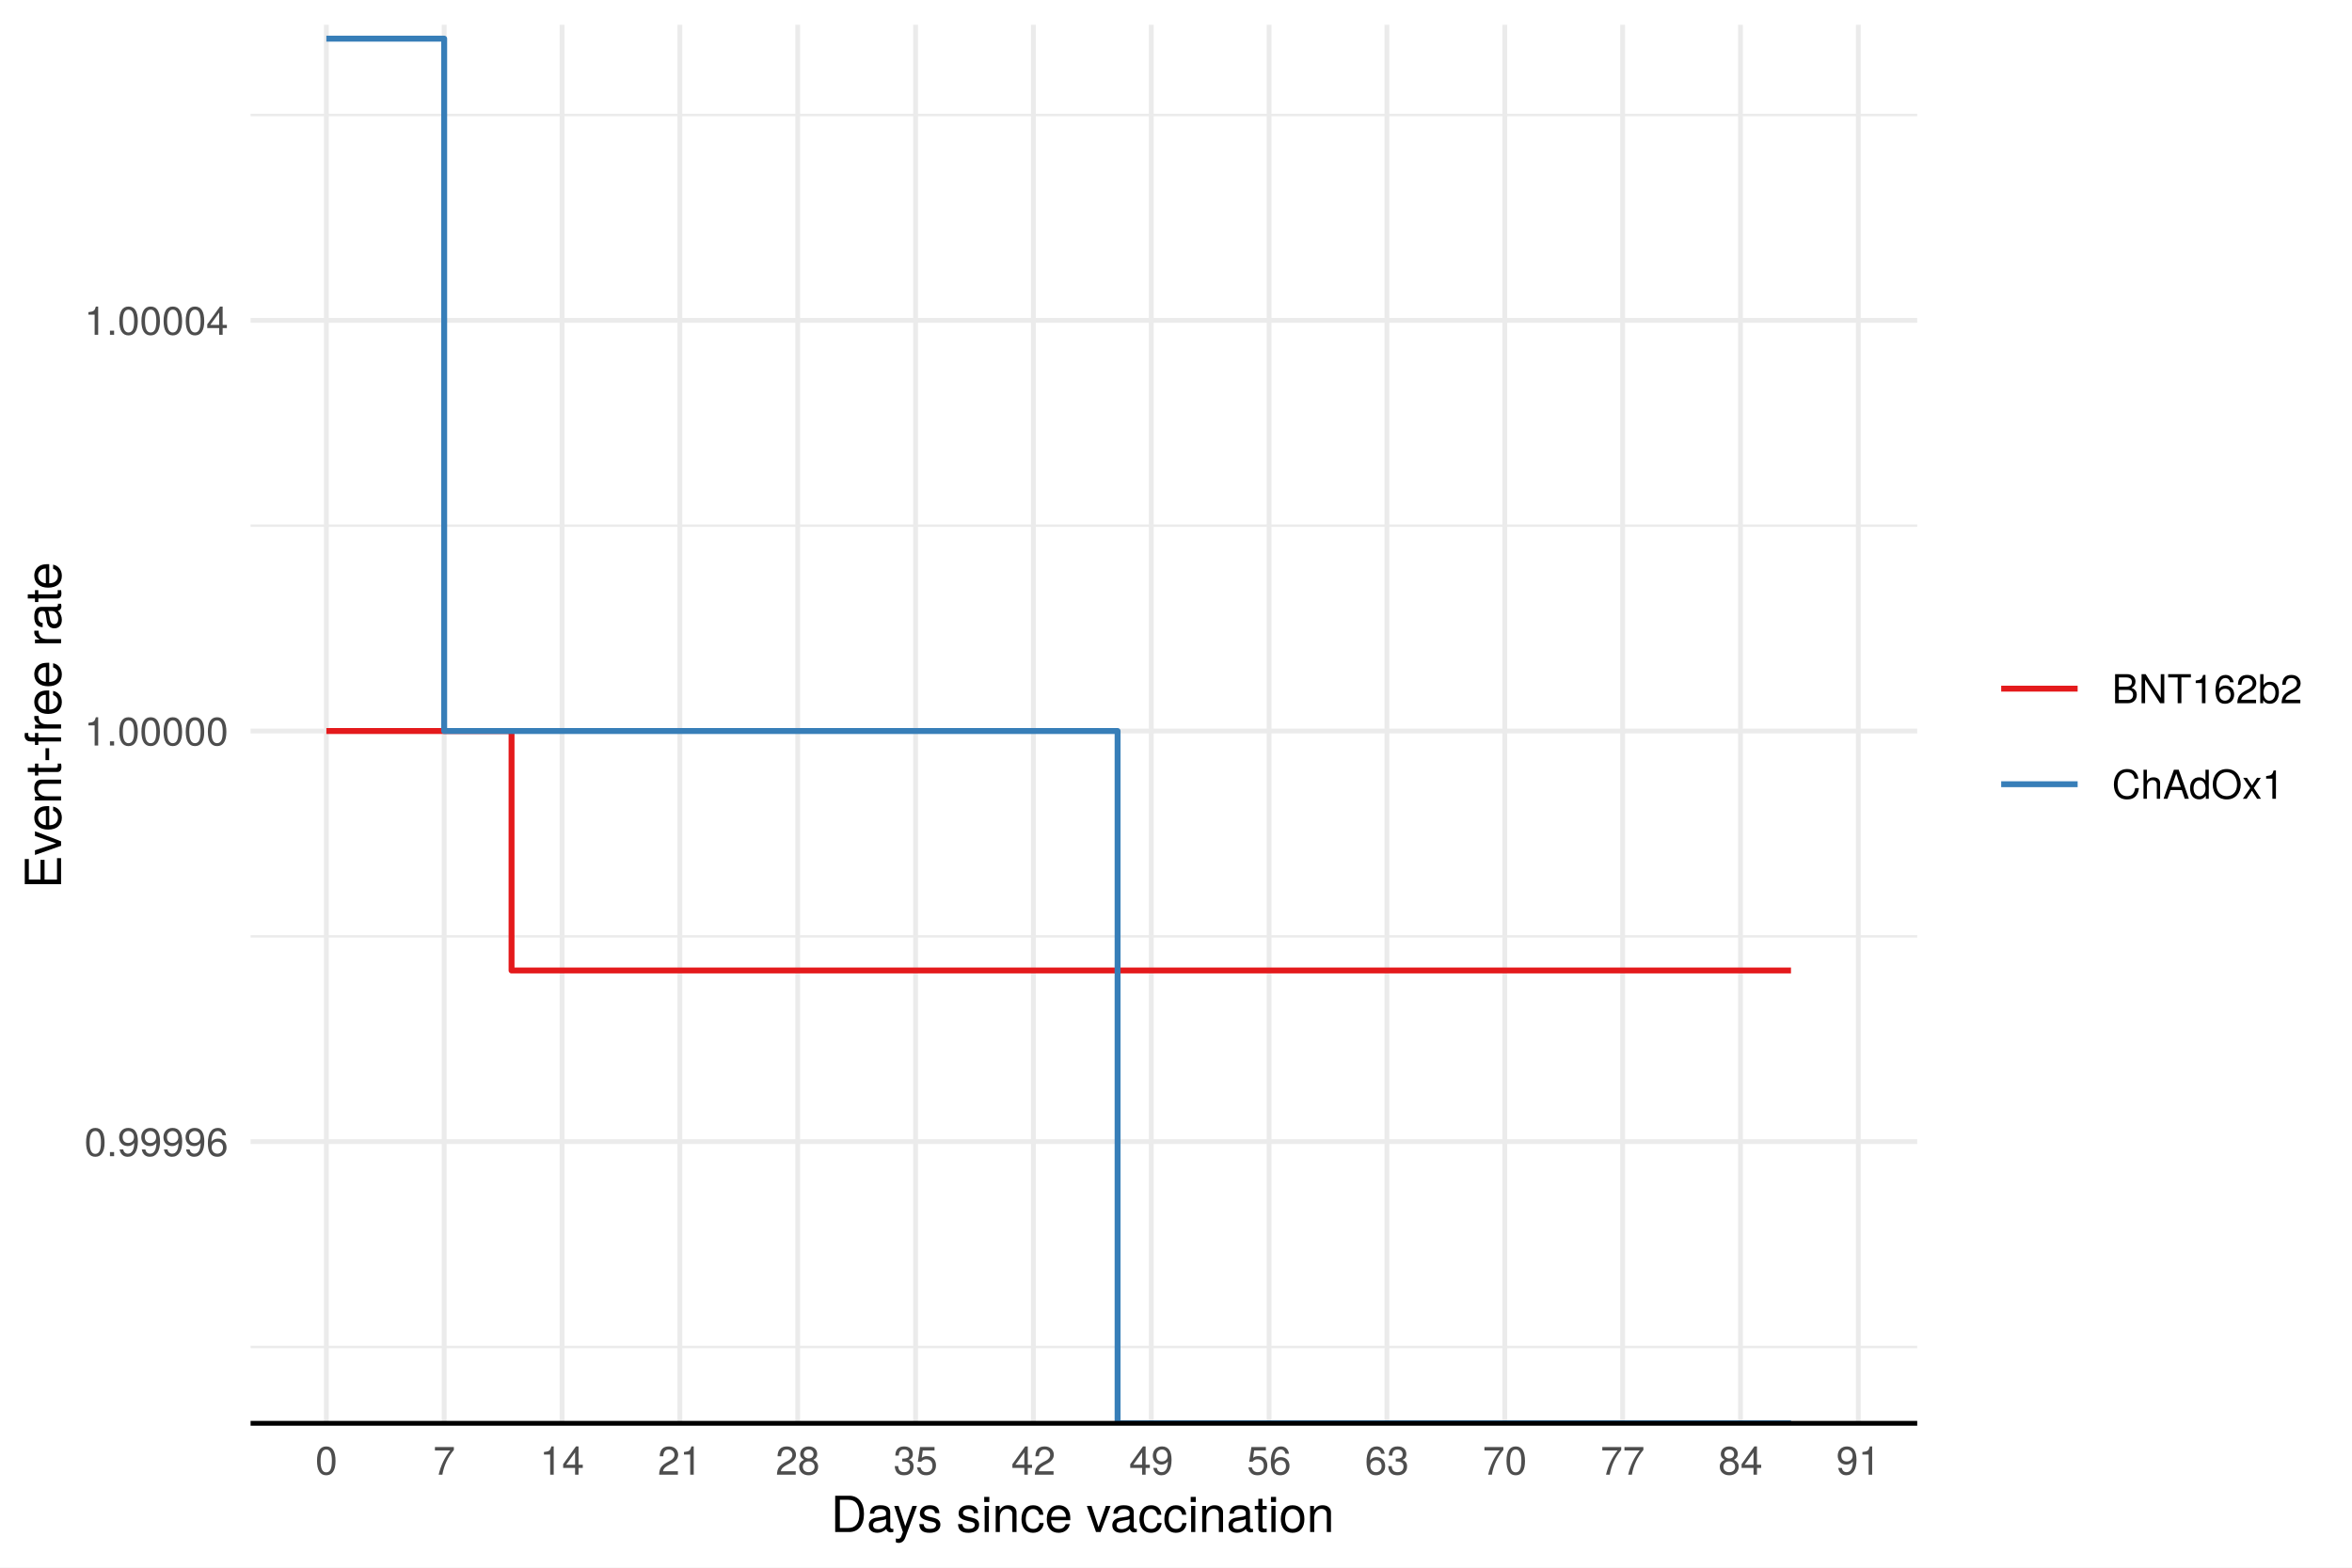
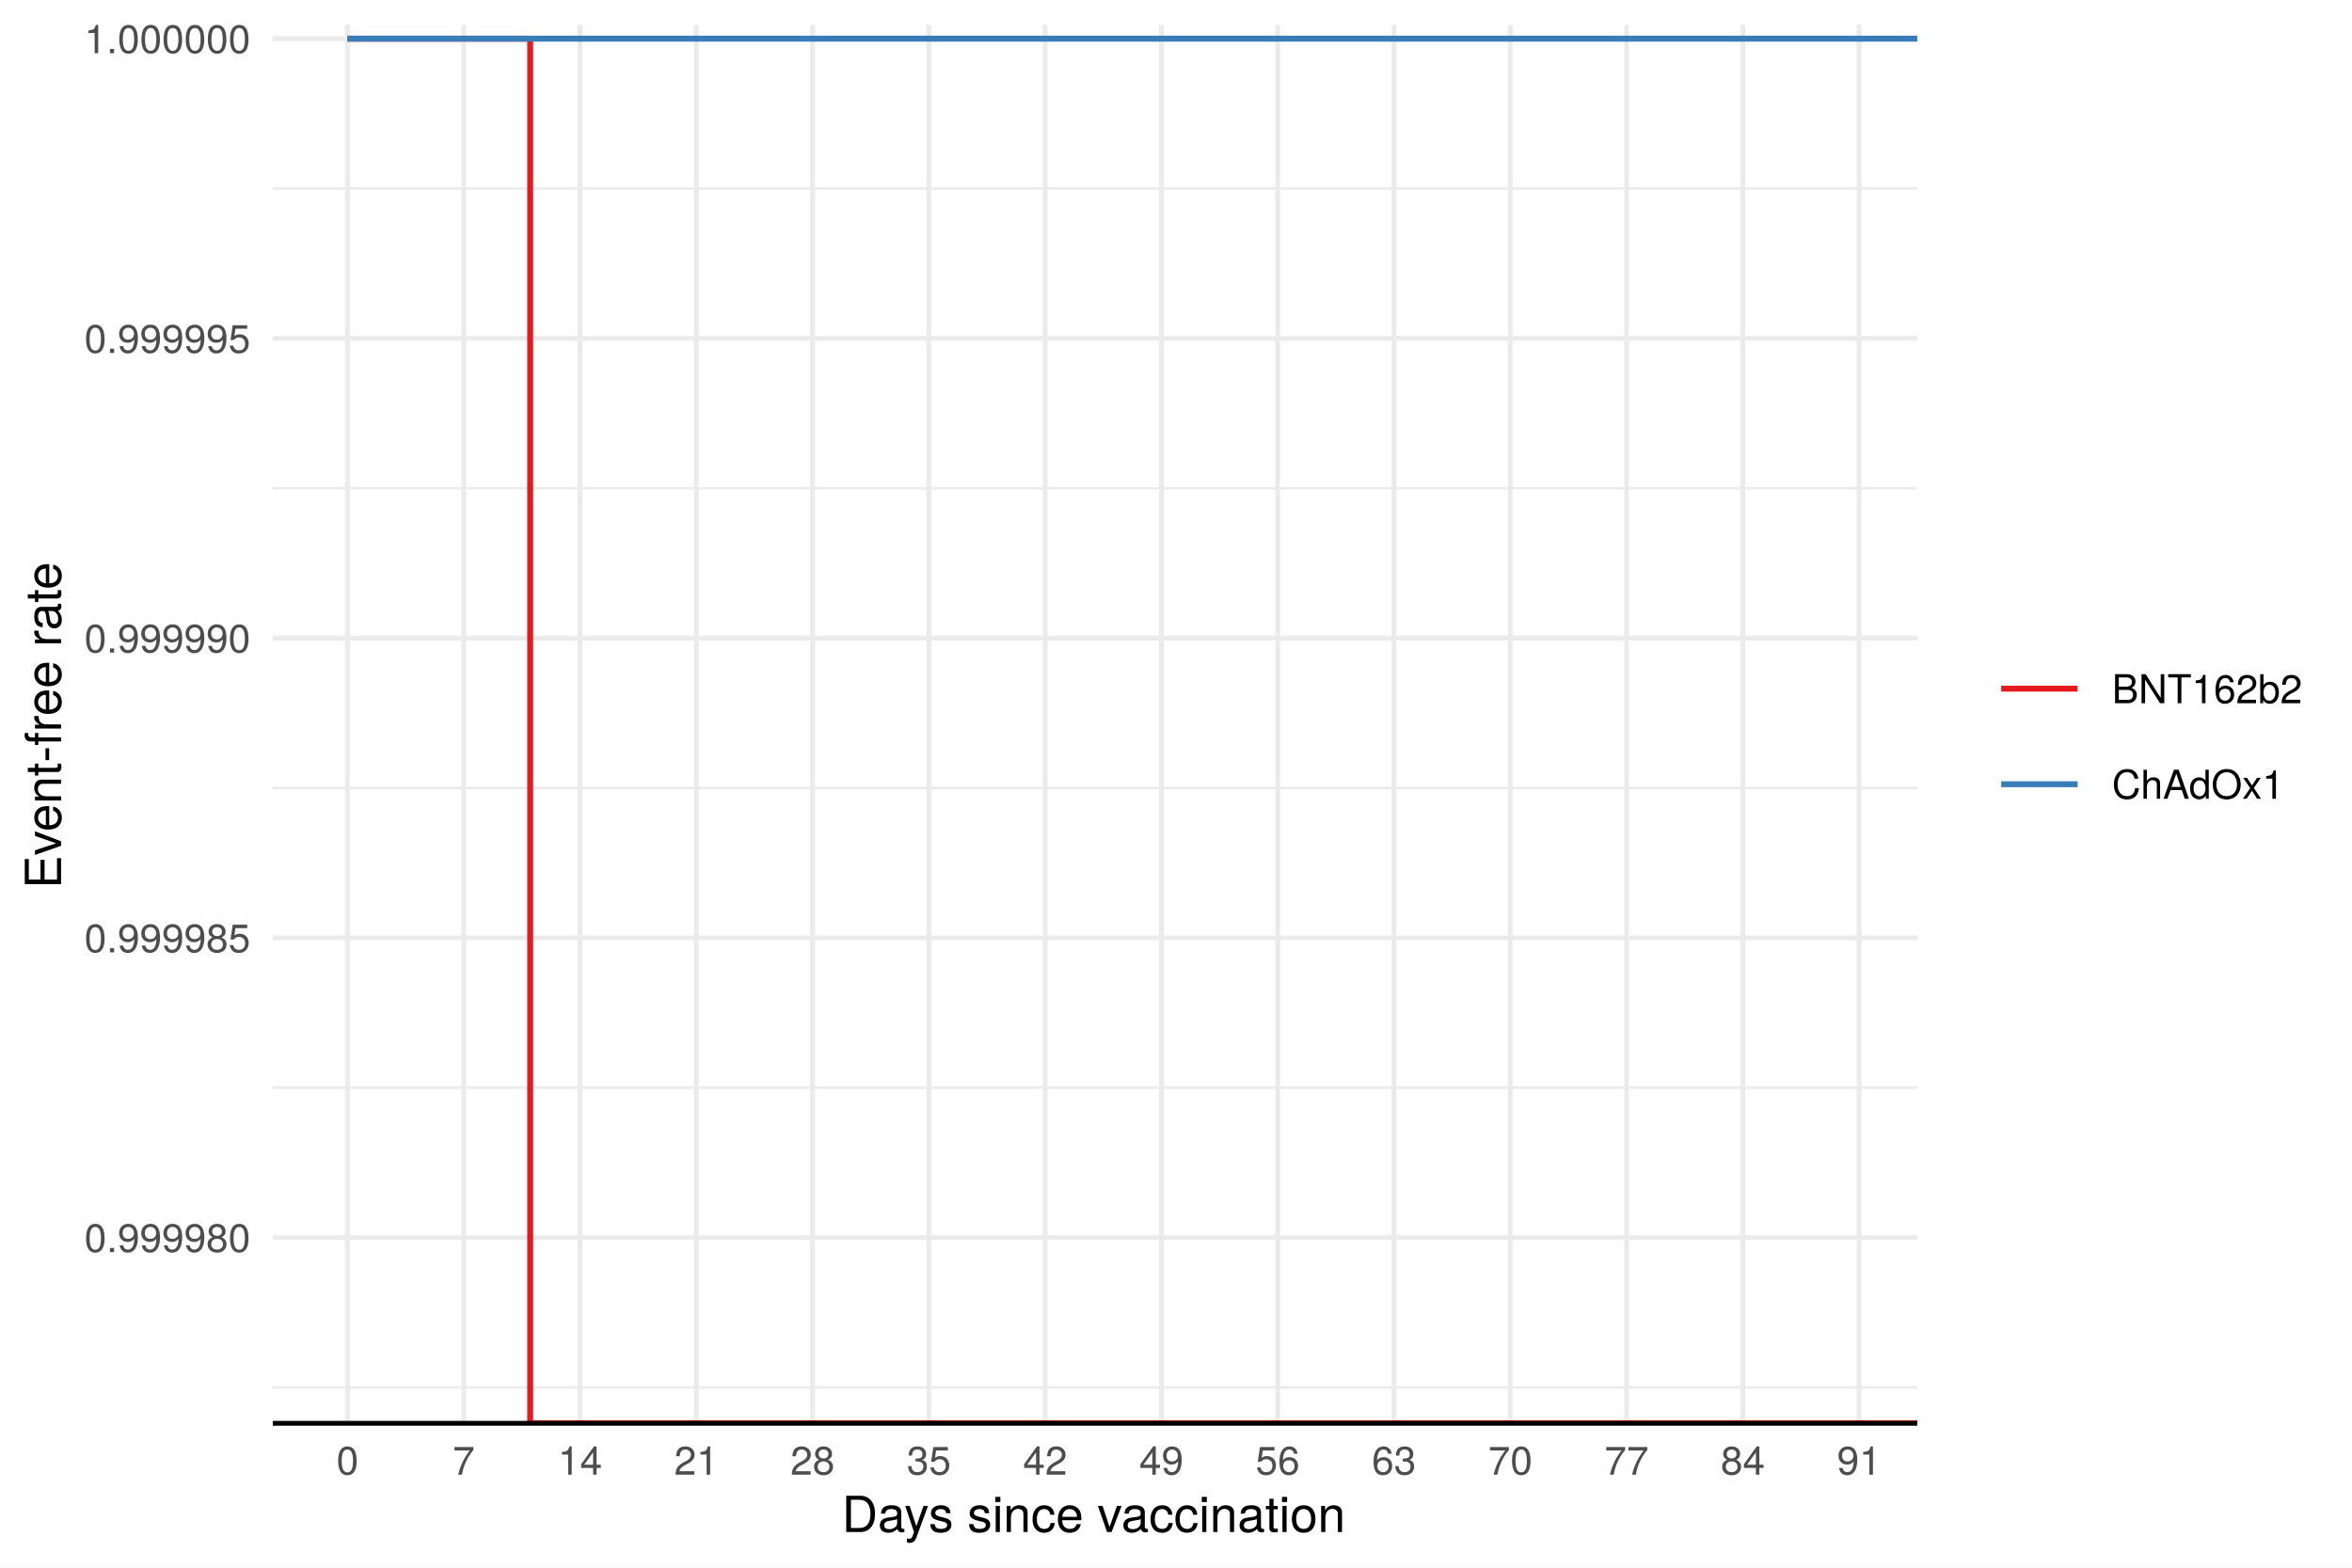
<svg xmlns="http://www.w3.org/2000/svg" viewBox="0 0 425.20 283.46">
  <defs>
    <style type="text/css">
    line, polyline, polygon, path, rect, circle {
      fill: none;
      stroke: #000000;
      stroke-linecap: round;
      stroke-linejoin: round;
      stroke-miterlimit: 10.00;
    }
  </style>
  </defs>
  <rect width="100%" height="100%" style="stroke: none; fill: #FFFFFF;" />
  <defs>
-     <clipPath id="cpNDUuMzB8MzQ2LjYwfDI1Ny4zNnw0LjQ4">
-       <rect x="45.30" y="4.48" width="301.30" height="252.88" />
+     <clipPath id="cpNDkuMzF8MzQ2LjYwfDI1Ny4zNnw0LjQ4">
+       <rect x="49.31" y="4.48" width="297.30" height="252.88" />
    </clipPath>
  </defs>
-   <polyline points="45.30,243.56 346.60,243.56 " style="stroke-width: 0.44; stroke: #EBEBEB; stroke-linecap: butt;" clip-path="url(#cpNDUuMzB8MzQ2LjYwfDI1Ny4zNnw0LjQ4)" />
-   <polyline points="45.30,169.30 346.60,169.30 " style="stroke-width: 0.44; stroke: #EBEBEB; stroke-linecap: butt;" clip-path="url(#cpNDUuMzB8MzQ2LjYwfDI1Ny4zNnw0LjQ4)" />
-   <polyline points="45.30,95.05 346.60,95.05 " style="stroke-width: 0.44; stroke: #EBEBEB; stroke-linecap: butt;" clip-path="url(#cpNDUuMzB8MzQ2LjYwfDI1Ny4zNnw0LjQ4)" />
-   <polyline points="45.30,20.79 346.60,20.79 " style="stroke-width: 0.44; stroke: #EBEBEB; stroke-linecap: butt;" clip-path="url(#cpNDUuMzB8MzQ2LjYwfDI1Ny4zNnw0LjQ4)" />
-   <polyline points="45.30,206.43 346.60,206.43 " style="stroke-width: 0.87; stroke: #EBEBEB; stroke-linecap: butt;" clip-path="url(#cpNDUuMzB8MzQ2LjYwfDI1Ny4zNnw0LjQ4)" />
-   <polyline points="45.30,132.18 346.60,132.18 " style="stroke-width: 0.87; stroke: #EBEBEB; stroke-linecap: butt;" clip-path="url(#cpNDUuMzB8MzQ2LjYwfDI1Ny4zNnw0LjQ4)" />
-   <polyline points="45.30,57.92 346.60,57.92 " style="stroke-width: 0.87; stroke: #EBEBEB; stroke-linecap: butt;" clip-path="url(#cpNDUuMzB8MzQ2LjYwfDI1Ny4zNnw0LjQ4)" />
-   <polyline points="59.00,257.36 59.00,4.48 " style="stroke-width: 0.87; stroke: #EBEBEB; stroke-linecap: butt;" clip-path="url(#cpNDUuMzB8MzQ2LjYwfDI1Ny4zNnw0LjQ4)" />
-   <polyline points="80.30,257.36 80.30,4.48 " style="stroke-width: 0.87; stroke: #EBEBEB; stroke-linecap: butt;" clip-path="url(#cpNDUuMzB8MzQ2LjYwfDI1Ny4zNnw0LjQ4)" />
-   <polyline points="101.61,257.36 101.61,4.48 " style="stroke-width: 0.87; stroke: #EBEBEB; stroke-linecap: butt;" clip-path="url(#cpNDUuMzB8MzQ2LjYwfDI1Ny4zNnw0LjQ4)" />
-   <polyline points="122.91,257.36 122.91,4.48 " style="stroke-width: 0.87; stroke: #EBEBEB; stroke-linecap: butt;" clip-path="url(#cpNDUuMzB8MzQ2LjYwfDI1Ny4zNnw0LjQ4)" />
-   <polyline points="144.21,257.36 144.21,4.48 " style="stroke-width: 0.87; stroke: #EBEBEB; stroke-linecap: butt;" clip-path="url(#cpNDUuMzB8MzQ2LjYwfDI1Ny4zNnw0LjQ4)" />
-   <polyline points="165.52,257.36 165.52,4.48 " style="stroke-width: 0.87; stroke: #EBEBEB; stroke-linecap: butt;" clip-path="url(#cpNDUuMzB8MzQ2LjYwfDI1Ny4zNnw0LjQ4)" />
-   <polyline points="186.82,257.36 186.82,4.48 " style="stroke-width: 0.87; stroke: #EBEBEB; stroke-linecap: butt;" clip-path="url(#cpNDUuMzB8MzQ2LjYwfDI1Ny4zNnw0LjQ4)" />
-   <polyline points="208.13,257.36 208.13,4.48 " style="stroke-width: 0.87; stroke: #EBEBEB; stroke-linecap: butt;" clip-path="url(#cpNDUuMzB8MzQ2LjYwfDI1Ny4zNnw0LjQ4)" />
-   <polyline points="229.43,257.36 229.43,4.48 " style="stroke-width: 0.87; stroke: #EBEBEB; stroke-linecap: butt;" clip-path="url(#cpNDUuMzB8MzQ2LjYwfDI1Ny4zNnw0LjQ4)" />
-   <polyline points="250.73,257.36 250.73,4.48 " style="stroke-width: 0.87; stroke: #EBEBEB; stroke-linecap: butt;" clip-path="url(#cpNDUuMzB8MzQ2LjYwfDI1Ny4zNnw0LjQ4)" />
-   <polyline points="272.04,257.36 272.04,4.48 " style="stroke-width: 0.87; stroke: #EBEBEB; stroke-linecap: butt;" clip-path="url(#cpNDUuMzB8MzQ2LjYwfDI1Ny4zNnw0LjQ4)" />
-   <polyline points="293.34,257.36 293.34,4.48 " style="stroke-width: 0.87; stroke: #EBEBEB; stroke-linecap: butt;" clip-path="url(#cpNDUuMzB8MzQ2LjYwfDI1Ny4zNnw0LjQ4)" />
-   <polyline points="314.65,257.36 314.65,4.48 " style="stroke-width: 0.87; stroke: #EBEBEB; stroke-linecap: butt;" clip-path="url(#cpNDUuMzB8MzQ2LjYwfDI1Ny4zNnw0LjQ4)" />
-   <polyline points="335.95,257.36 335.95,4.48 " style="stroke-width: 0.87; stroke: #EBEBEB; stroke-linecap: butt;" clip-path="url(#cpNDUuMzB8MzQ2LjYwfDI1Ny4zNnw0LjQ4)" />
-   <polyline points="59.00,132.18 62.04,132.18 62.04,132.18 65.09,132.18 65.09,132.18 68.13,132.18 68.13,132.18 71.17,132.18 71.17,132.18 74.22,132.18 74.22,132.18 77.26,132.18 77.26,132.18 80.30,132.18 80.30,132.18 83.35,132.18 83.35,132.18 86.39,132.18 86.39,132.18 89.43,132.18 89.43,132.18 92.48,132.18 92.48,175.48 95.52,175.48 95.52,175.48 98.56,175.48 98.56,175.48 101.61,175.48 101.61,175.48 104.65,175.48 104.65,175.48 107.69,175.48 107.69,175.48 110.74,175.48 110.74,175.48 113.78,175.48 113.78,175.48 116.82,175.48 116.82,175.48 119.87,175.48 119.87,175.48 122.91,175.48 122.91,175.48 125.95,175.48 125.95,175.48 129.00,175.48 129.00,175.48 132.04,175.48 132.04,175.48 135.08,175.48 135.08,175.48 138.13,175.48 138.13,175.48 141.17,175.48 141.17,175.48 144.21,175.48 144.21,175.48 147.26,175.48 147.26,175.48 150.30,175.48 150.30,175.48 153.34,175.48 153.34,175.48 156.39,175.48 156.39,175.48 159.43,175.48 159.43,175.48 162.48,175.48 162.48,175.48 165.52,175.48 165.52,175.48 168.56,175.48 168.56,175.48 171.61,175.48 171.61,175.48 174.65,175.48 174.65,175.48 177.69,175.48 177.69,175.48 180.74,175.48 180.74,175.48 183.78,175.48 183.78,175.48 186.82,175.48 186.82,175.48 189.87,175.48 189.87,175.48 192.91,175.48 192.91,175.48 195.95,175.48 195.95,175.48 199.00,175.48 199.00,175.48 202.04,175.48 202.04,175.48 205.08,175.48 205.08,175.48 208.13,175.48 208.13,175.48 211.17,175.48 211.17,175.48 214.21,175.48 214.21,175.48 217.26,175.48 217.26,175.48 220.30,175.48 220.30,175.48 223.34,175.48 223.34,175.48 226.39,175.48 226.39,175.48 229.43,175.48 229.43,175.48 232.47,175.48 232.47,175.48 235.52,175.48 235.52,175.48 238.56,175.48 238.56,175.48 241.60,175.48 241.60,175.48 244.65,175.48 244.65,175.48 247.69,175.48 247.69,175.48 250.73,175.48 250.73,175.48 253.78,175.48 253.78,175.48 256.82,175.48 256.82,175.48 259.86,175.48 259.86,175.48 262.91,175.48 262.91,175.48 265.95,175.48 265.95,175.48 268.99,175.48 268.99,175.48 272.04,175.48 272.04,175.48 275.08,175.48 275.08,175.48 278.12,175.48 278.12,175.48 281.17,175.48 281.17,175.48 284.21,175.48 284.21,175.48 287.26,175.48 287.26,175.48 290.30,175.48 290.30,175.48 293.34,175.48 293.34,175.48 296.39,175.48 296.39,175.48 299.43,175.48 299.43,175.48 302.47,175.48 302.47,175.48 305.52,175.48 305.52,175.48 308.56,175.48 308.56,175.48 311.60,175.48 311.60,175.48 314.65,175.48 314.65,175.48 317.69,175.48 317.69,175.48 320.73,175.48 320.73,175.48 323.78,175.48 323.78,175.48 " style="stroke-width: 1.07; stroke: #E41A1C; stroke-linecap: butt;" clip-path="url(#cpNDUuMzB8MzQ2LjYwfDI1Ny4zNnw0LjQ4)" />
-   <polyline points="59.00,6.99 62.04,6.99 62.04,6.99 65.09,6.99 65.09,6.99 68.13,6.99 68.13,6.99 71.17,6.99 71.17,6.99 74.22,6.99 74.22,6.99 77.26,6.99 77.26,6.99 80.30,6.99 80.30,132.18 83.35,132.18 83.35,132.18 86.39,132.18 86.39,132.18 89.43,132.18 89.43,132.18 92.48,132.18 92.48,132.18 95.52,132.18 95.52,132.18 98.56,132.18 98.56,132.18 101.61,132.18 101.61,132.18 104.65,132.18 104.65,132.18 107.69,132.18 107.69,132.18 110.74,132.18 110.74,132.18 113.78,132.18 113.78,132.18 116.82,132.18 116.82,132.18 119.87,132.18 119.87,132.18 122.91,132.18 122.91,132.18 125.95,132.18 125.95,132.18 129.00,132.18 129.00,132.18 132.04,132.18 132.04,132.18 135.08,132.18 135.08,132.18 138.13,132.18 138.13,132.18 141.17,132.18 141.17,132.18 144.21,132.18 144.21,132.18 147.26,132.18 147.26,132.18 150.30,132.18 150.30,132.18 153.34,132.18 153.34,132.18 156.39,132.18 156.39,132.18 159.43,132.18 159.43,132.18 162.48,132.18 162.48,132.18 165.52,132.18 165.52,132.18 168.56,132.18 168.56,132.18 171.61,132.18 171.61,132.18 174.65,132.18 174.65,132.18 177.69,132.18 177.69,132.18 180.74,132.18 180.74,132.18 183.78,132.18 183.78,132.18 186.82,132.18 186.82,132.18 189.87,132.18 189.87,132.18 192.91,132.18 192.91,132.18 195.95,132.18 195.95,132.18 199.00,132.18 199.00,132.18 202.04,132.18 202.04,257.36 205.08,257.36 205.08,257.36 208.13,257.36 208.13,257.36 211.17,257.36 211.17,257.36 214.21,257.36 214.21,257.36 217.26,257.36 217.26,257.36 220.30,257.36 220.30,257.36 223.34,257.36 223.34,257.36 226.39,257.36 226.39,257.36 229.43,257.36 229.43,257.36 232.47,257.36 232.47,257.36 235.52,257.36 235.52,257.36 238.56,257.36 238.56,257.36 241.60,257.36 241.60,257.36 244.65,257.36 244.65,257.36 247.69,257.36 247.69,257.36 250.73,257.36 250.73,257.36 253.78,257.36 253.78,257.36 256.82,257.36 256.82,257.36 259.86,257.36 259.86,257.36 262.91,257.36 262.91,257.36 265.95,257.36 265.95,257.36 268.99,257.36 268.99,257.36 272.04,257.36 272.04,257.36 275.08,257.36 275.08,257.36 278.12,257.36 278.12,257.36 281.17,257.36 281.17,257.36 284.21,257.36 284.21,257.36 287.26,257.36 287.26,257.36 290.30,257.36 290.30,257.36 293.34,257.36 293.34,257.36 296.39,257.36 296.39,257.36 299.43,257.36 299.43,257.36 302.47,257.36 302.47,257.36 305.52,257.36 305.52,257.36 308.56,257.36 308.56,257.36 311.60,257.36 311.60,257.36 314.65,257.36 314.65,257.36 317.69,257.36 317.69,257.36 320.73,257.36 320.73,257.36 323.78,257.36 323.78,257.36 " style="stroke-width: 1.07; stroke: #377EB8; stroke-linecap: butt;" clip-path="url(#cpNDUuMzB8MzQ2LjYwfDI1Ny4zNnw0LjQ4)" />
+   <polyline points="49.31,250.87 346.60,250.87 " style="stroke-width: 0.44; stroke: #EBEBEB; stroke-linecap: butt;" clip-path="url(#cpNDkuMzF8MzQ2LjYwfDI1Ny4zNnw0LjQ4)" />
+   <polyline points="49.31,196.67 346.60,196.67 " style="stroke-width: 0.44; stroke: #EBEBEB; stroke-linecap: butt;" clip-path="url(#cpNDkuMzF8MzQ2LjYwfDI1Ny4zNnw0LjQ4)" />
+   <polyline points="49.31,142.48 346.60,142.48 " style="stroke-width: 0.44; stroke: #EBEBEB; stroke-linecap: butt;" clip-path="url(#cpNDkuMzF8MzQ2LjYwfDI1Ny4zNnw0LjQ4)" />
+   <polyline points="49.31,88.28 346.60,88.28 " style="stroke-width: 0.44; stroke: #EBEBEB; stroke-linecap: butt;" clip-path="url(#cpNDkuMzF8MzQ2LjYwfDI1Ny4zNnw0LjQ4)" />
+   <polyline points="49.31,34.09 346.60,34.09 " style="stroke-width: 0.44; stroke: #EBEBEB; stroke-linecap: butt;" clip-path="url(#cpNDkuMzF8MzQ2LjYwfDI1Ny4zNnw0LjQ4)" />
+   <polyline points="49.31,223.77 346.60,223.77 " style="stroke-width: 0.87; stroke: #EBEBEB; stroke-linecap: butt;" clip-path="url(#cpNDkuMzF8MzQ2LjYwfDI1Ny4zNnw0LjQ4)" />
+   <polyline points="49.31,169.58 346.60,169.58 " style="stroke-width: 0.87; stroke: #EBEBEB; stroke-linecap: butt;" clip-path="url(#cpNDkuMzF8MzQ2LjYwfDI1Ny4zNnw0LjQ4)" />
+   <polyline points="49.31,115.38 346.60,115.38 " style="stroke-width: 0.87; stroke: #EBEBEB; stroke-linecap: butt;" clip-path="url(#cpNDkuMzF8MzQ2LjYwfDI1Ny4zNnw0LjQ4)" />
+   <polyline points="49.31,61.18 346.60,61.18 " style="stroke-width: 0.87; stroke: #EBEBEB; stroke-linecap: butt;" clip-path="url(#cpNDkuMzF8MzQ2LjYwfDI1Ny4zNnw0LjQ4)" />
+   <polyline points="49.31,6.99 346.60,6.99 " style="stroke-width: 0.87; stroke: #EBEBEB; stroke-linecap: butt;" clip-path="url(#cpNDkuMzF8MzQ2LjYwfDI1Ny4zNnw0LjQ4)" />
+   <polyline points="62.82,257.36 62.82,4.48 " style="stroke-width: 0.87; stroke: #EBEBEB; stroke-linecap: butt;" clip-path="url(#cpNDkuMzF8MzQ2LjYwfDI1Ny4zNnw0LjQ4)" />
+   <polyline points="83.84,257.36 83.84,4.48 " style="stroke-width: 0.87; stroke: #EBEBEB; stroke-linecap: butt;" clip-path="url(#cpNDkuMzF8MzQ2LjYwfDI1Ny4zNnw0LjQ4)" />
+   <polyline points="104.86,257.36 104.86,4.48 " style="stroke-width: 0.87; stroke: #EBEBEB; stroke-linecap: butt;" clip-path="url(#cpNDkuMzF8MzQ2LjYwfDI1Ny4zNnw0LjQ4)" />
+   <polyline points="125.88,257.36 125.88,4.48 " style="stroke-width: 0.87; stroke: #EBEBEB; stroke-linecap: butt;" clip-path="url(#cpNDkuMzF8MzQ2LjYwfDI1Ny4zNnw0LjQ4)" />
+   <polyline points="146.90,257.36 146.90,4.48 " style="stroke-width: 0.87; stroke: #EBEBEB; stroke-linecap: butt;" clip-path="url(#cpNDkuMzF8MzQ2LjYwfDI1Ny4zNnw0LjQ4)" />
+   <polyline points="167.92,257.36 167.92,4.48 " style="stroke-width: 0.87; stroke: #EBEBEB; stroke-linecap: butt;" clip-path="url(#cpNDkuMzF8MzQ2LjYwfDI1Ny4zNnw0LjQ4)" />
+   <polyline points="188.95,257.36 188.95,4.48 " style="stroke-width: 0.87; stroke: #EBEBEB; stroke-linecap: butt;" clip-path="url(#cpNDkuMzF8MzQ2LjYwfDI1Ny4zNnw0LjQ4)" />
+   <polyline points="209.97,257.36 209.97,4.48 " style="stroke-width: 0.87; stroke: #EBEBEB; stroke-linecap: butt;" clip-path="url(#cpNDkuMzF8MzQ2LjYwfDI1Ny4zNnw0LjQ4)" />
+   <polyline points="230.99,257.36 230.99,4.48 " style="stroke-width: 0.87; stroke: #EBEBEB; stroke-linecap: butt;" clip-path="url(#cpNDkuMzF8MzQ2LjYwfDI1Ny4zNnw0LjQ4)" />
+   <polyline points="252.01,257.36 252.01,4.48 " style="stroke-width: 0.87; stroke: #EBEBEB; stroke-linecap: butt;" clip-path="url(#cpNDkuMzF8MzQ2LjYwfDI1Ny4zNnw0LjQ4)" />
+   <polyline points="273.03,257.36 273.03,4.48 " style="stroke-width: 0.87; stroke: #EBEBEB; stroke-linecap: butt;" clip-path="url(#cpNDkuMzF8MzQ2LjYwfDI1Ny4zNnw0LjQ4)" />
+   <polyline points="294.05,257.36 294.05,4.48 " style="stroke-width: 0.87; stroke: #EBEBEB; stroke-linecap: butt;" clip-path="url(#cpNDkuMzF8MzQ2LjYwfDI1Ny4zNnw0LjQ4)" />
+   <polyline points="315.07,257.36 315.07,4.48 " style="stroke-width: 0.87; stroke: #EBEBEB; stroke-linecap: butt;" clip-path="url(#cpNDkuMzF8MzQ2LjYwfDI1Ny4zNnw0LjQ4)" />
+   <polyline points="336.09,257.36 336.09,4.48 " style="stroke-width: 0.87; stroke: #EBEBEB; stroke-linecap: butt;" clip-path="url(#cpNDkuMzF8MzQ2LjYwfDI1Ny4zNnw0LjQ4)" />
+   <polyline points="62.82,6.99 65.82,6.99 65.82,6.99 68.83,6.99 68.83,6.99 71.83,6.99 71.83,6.99 74.83,6.99 74.83,6.99 77.83,6.99 77.83,6.99 80.84,6.99 80.84,6.99 83.84,6.99 83.84,6.99 86.84,6.99 86.84,6.99 89.85,6.99 89.85,6.99 92.85,6.99 92.85,6.99 95.85,6.99 95.85,257.36 98.86,257.36 98.86,257.36 101.86,257.36 101.86,257.36 104.86,257.36 104.86,257.36 107.86,257.36 107.86,257.36 110.87,257.36 110.87,257.36 113.87,257.36 113.87,257.36 116.87,257.36 116.87,257.36 119.88,257.36 119.88,257.36 122.88,257.36 122.88,257.36 125.88,257.36 125.88,257.36 128.89,257.36 128.89,257.36 131.89,257.36 131.89,257.36 134.89,257.36 134.89,257.36 137.89,257.36 137.89,257.36 140.90,257.36 140.90,257.36 143.90,257.36 143.90,257.36 146.90,257.36 146.90,257.36 149.91,257.36 149.91,257.36 152.91,257.36 152.91,257.36 155.91,257.36 155.91,257.36 158.92,257.36 158.92,257.36 161.92,257.36 161.92,257.36 164.92,257.36 164.92,257.36 167.92,257.36 167.92,257.36 170.93,257.36 170.93,257.36 173.93,257.36 173.93,257.36 176.93,257.36 176.93,257.36 179.94,257.36 179.94,257.36 182.94,257.36 182.94,257.36 185.94,257.36 185.94,257.36 188.95,257.36 188.95,257.36 191.95,257.36 191.95,257.36 194.95,257.36 194.95,257.36 197.95,257.36 197.95,257.36 200.96,257.36 200.96,257.36 203.96,257.36 203.96,257.36 206.96,257.36 206.96,257.36 209.97,257.36 209.97,257.36 212.97,257.36 212.97,257.36 215.97,257.36 215.97,257.36 218.98,257.36 218.98,257.36 221.98,257.36 221.98,257.36 224.98,257.36 224.98,257.36 227.98,257.36 227.98,257.36 230.99,257.36 230.99,257.36 233.99,257.36 233.99,257.36 236.99,257.36 236.99,257.36 240.00,257.36 240.00,257.36 243.00,257.36 243.00,257.36 246.00,257.36 246.00,257.36 249.00,257.36 249.00,257.36 252.01,257.36 252.01,257.36 255.01,257.36 255.01,257.36 258.01,257.36 258.01,257.36 261.02,257.36 261.02,257.36 264.02,257.36 264.02,257.36 267.02,257.36 267.02,257.36 270.03,257.36 270.03,257.36 273.03,257.36 273.03,257.36 276.03,257.36 276.03,257.36 279.03,257.36 279.03,257.36 282.04,257.36 282.04,257.36 285.04,257.36 285.04,257.36 288.04,257.36 288.04,257.36 291.05,257.36 291.05,257.36 294.05,257.36 294.05,257.36 297.05,257.36 297.05,257.36 300.06,257.36 300.06,257.36 303.06,257.36 303.06,257.36 306.06,257.36 306.06,257.36 309.06,257.36 309.06,257.36 312.07,257.36 312.07,257.36 315.07,257.36 315.07,257.36 318.07,257.36 318.07,257.36 321.08,257.36 321.08,257.36 324.08,257.36 324.08,257.36 327.08,257.36 327.08,257.36 330.09,257.36 330.09,257.36 333.09,257.36 333.09,257.36 336.09,257.36 336.09,257.36 339.09,257.36 339.09,257.36 342.10,257.36 342.10,257.36 345.10,257.36 345.10,257.36 348.10,257.36 348.10,257.36 351.11,257.36 351.11,257.36 354.11,257.36 354.11,257.36 357.11,257.36 357.11,257.36 360.12,257.36 360.12,257.36 363.12,257.36 363.12,257.36 366.12,257.36 366.12,257.36 369.12,257.36 369.12,257.36 372.13,257.36 372.13,257.36 375.13,257.36 375.13,257.36 378.13,257.36 378.13,257.36 381.14,257.36 381.14,257.36 384.14,257.36 384.14,257.36 387.14,257.36 387.14,257.36 390.14,257.36 390.14,257.36 393.15,257.36 393.15,257.36 396.15,257.36 396.15,257.36 399.15,257.36 399.15,257.36 402.16,257.36 402.16,257.36 " style="stroke-width: 1.07; stroke: #E41A1C; stroke-linecap: butt;" clip-path="url(#cpNDkuMzF8MzQ2LjYwfDI1Ny4zNnw0LjQ4)" />
+   <polyline points="62.82,6.99 65.82,6.99 65.82,6.99 68.83,6.99 68.83,6.99 71.83,6.99 71.83,6.99 74.83,6.99 74.83,6.99 77.83,6.99 77.83,6.99 80.84,6.99 80.84,6.99 83.84,6.99 83.84,6.99 86.84,6.99 86.84,6.99 89.85,6.99 89.85,6.99 92.85,6.99 92.85,6.99 95.85,6.99 95.85,6.99 98.86,6.99 98.86,6.99 101.86,6.99 101.86,6.99 104.86,6.99 104.86,6.99 107.86,6.99 107.86,6.99 110.87,6.99 110.87,6.99 113.87,6.99 113.87,6.99 116.87,6.99 116.87,6.99 119.88,6.99 119.88,6.99 122.88,6.99 122.88,6.99 125.88,6.99 125.88,6.99 128.89,6.99 128.89,6.99 131.89,6.99 131.89,6.99 134.89,6.99 134.89,6.99 137.89,6.99 137.89,6.99 140.90,6.99 140.90,6.99 143.90,6.99 143.90,6.99 146.90,6.99 146.90,6.99 149.91,6.99 149.91,6.99 152.91,6.99 152.91,6.99 155.91,6.99 155.91,6.99 158.92,6.99 158.92,6.99 161.92,6.99 161.92,6.99 164.92,6.99 164.92,6.99 167.92,6.99 167.92,6.99 170.93,6.99 170.93,6.99 173.93,6.99 173.93,6.99 176.93,6.99 176.93,6.99 179.94,6.99 179.94,6.99 182.94,6.99 182.94,6.99 185.94,6.99 185.94,6.99 188.95,6.99 188.95,6.99 191.95,6.99 191.95,6.99 194.95,6.99 194.95,6.99 197.95,6.99 197.95,6.99 200.96,6.99 200.96,6.99 203.96,6.99 203.96,6.99 206.96,6.99 206.96,6.99 209.97,6.99 209.97,6.99 212.97,6.99 212.97,6.99 215.97,6.99 215.97,6.99 218.98,6.99 218.98,6.99 221.98,6.99 221.98,6.99 224.98,6.99 224.98,6.99 227.98,6.99 227.98,6.99 230.99,6.99 230.99,6.99 233.99,6.99 233.99,6.99 236.99,6.99 236.99,6.99 240.00,6.99 240.00,6.99 243.00,6.99 243.00,6.99 246.00,6.99 246.00,6.99 249.00,6.99 249.00,6.99 252.01,6.99 252.01,6.99 255.01,6.99 255.01,6.99 258.01,6.99 258.01,6.99 261.02,6.99 261.02,6.99 264.02,6.99 264.02,6.99 267.02,6.99 267.02,6.99 270.03,6.99 270.03,6.99 273.03,6.99 273.03,6.99 276.03,6.99 276.03,6.99 279.03,6.99 279.03,6.99 282.04,6.99 282.04,6.99 285.04,6.99 285.04,6.99 288.04,6.99 288.04,6.99 291.05,6.99 291.05,6.99 294.05,6.99 294.05,6.99 297.05,6.99 297.05,6.99 300.06,6.99 300.06,6.99 303.06,6.99 303.06,6.99 306.06,6.99 306.06,6.99 309.06,6.99 309.06,6.99 312.07,6.99 312.07,6.99 315.07,6.99 315.07,6.99 318.07,6.99 318.07,6.99 321.08,6.99 321.08,6.99 324.08,6.99 324.08,6.99 327.08,6.99 327.08,6.99 330.09,6.99 330.09,6.99 333.09,6.99 333.09,6.99 336.09,6.99 336.09,6.99 339.09,6.99 339.09,6.99 342.10,6.99 342.10,6.99 345.10,6.99 345.10,6.99 348.10,6.99 348.10,6.99 351.11,6.99 351.11,6.99 354.11,6.99 354.11,6.99 357.11,6.99 357.11,6.99 360.12,6.99 360.12,6.99 363.12,6.99 363.12,6.99 366.12,6.99 366.12,6.99 369.12,6.99 369.12,6.99 372.13,6.99 372.13,6.99 375.13,6.99 375.13,6.99 378.13,6.99 378.13,6.99 381.14,6.99 381.14,6.99 384.14,6.99 384.14,6.99 387.14,6.99 387.14,6.99 390.14,6.99 390.14,6.99 393.15,6.99 393.15,6.99 396.15,6.99 396.15,6.99 399.15,6.99 399.15,6.99 402.16,6.99 402.16,6.99 " style="stroke-width: 1.07; stroke: #377EB8; stroke-linecap: butt;" clip-path="url(#cpNDkuMzF8MzQ2LjYwfDI1Ny4zNnw0LjQ4)" />
  <defs>
    <clipPath id="cpMC4wMHw0MjUuMjB8MjgzLjQ2fDAuMDA=">
      <rect x="0.00" y="0.00" width="425.20" height="283.46" />
    </clipPath>
  </defs>
  <g clip-path="url(#cpMC4wMHw0MjUuMjB8MjgzLjQ2fDAuMDA=)">
-     <text x="15.25" y="209.06" style="font-size: 7.20px; fill: #4D4D4D; font-family: TeX Gyre Heros;" textLength="26.02px" lengthAdjust="spacingAndGlyphs">0.99996</text>
+     <text x="15.25" y="226.40" style="font-size: 7.20px; fill: #4D4D4D; font-family: TeX Gyre Heros;" textLength="30.02px" lengthAdjust="spacingAndGlyphs">0.999980</text>
  </g>
  <g clip-path="url(#cpMC4wMHw0MjUuMjB8MjgzLjQ2fDAuMDA=)">
-     <text x="15.25" y="134.80" style="font-size: 7.20px; fill: #4D4D4D; font-family: TeX Gyre Heros;" textLength="26.02px" lengthAdjust="spacingAndGlyphs">1.00000</text>
+     <text x="15.25" y="172.20" style="font-size: 7.20px; fill: #4D4D4D; font-family: TeX Gyre Heros;" textLength="30.02px" lengthAdjust="spacingAndGlyphs">0.999985</text>
  </g>
  <g clip-path="url(#cpMC4wMHw0MjUuMjB8MjgzLjQ2fDAuMDA=)">
-     <text x="15.25" y="60.54" style="font-size: 7.20px; fill: #4D4D4D; font-family: TeX Gyre Heros;" textLength="26.02px" lengthAdjust="spacingAndGlyphs">1.00004</text>
-   </g>
-   <polyline points="45.30,257.36 346.60,257.36 " style="stroke-width: 0.87; stroke-linecap: butt;" clip-path="url(#cpMC4wMHw0MjUuMjB8MjgzLjQ2fDAuMDA=)" />
-   <g clip-path="url(#cpMC4wMHw0MjUuMjB8MjgzLjQ2fDAuMDA=)">
-     <text x="57.00" y="266.65" style="font-size: 7.20px; fill: #4D4D4D; font-family: TeX Gyre Heros;" textLength="4.00px" lengthAdjust="spacingAndGlyphs">0</text>
+     <text x="15.25" y="118.00" style="font-size: 7.20px; fill: #4D4D4D; font-family: TeX Gyre Heros;" textLength="30.02px" lengthAdjust="spacingAndGlyphs">0.999990</text>
  </g>
  <g clip-path="url(#cpMC4wMHw0MjUuMjB8MjgzLjQ2fDAuMDA=)">
-     <text x="78.30" y="266.65" style="font-size: 7.20px; fill: #4D4D4D; font-family: TeX Gyre Heros;" textLength="4.00px" lengthAdjust="spacingAndGlyphs">7</text>
+     <text x="15.25" y="63.81" style="font-size: 7.20px; fill: #4D4D4D; font-family: TeX Gyre Heros;" textLength="30.02px" lengthAdjust="spacingAndGlyphs">0.999995</text>
  </g>
  <g clip-path="url(#cpMC4wMHw0MjUuMjB8MjgzLjQ2fDAuMDA=)">
-     <text x="97.60" y="266.65" style="font-size: 7.20px; fill: #4D4D4D; font-family: TeX Gyre Heros;" textLength="8.01px" lengthAdjust="spacingAndGlyphs">14</text>
+     <text x="15.25" y="9.61" style="font-size: 7.20px; fill: #4D4D4D; font-family: TeX Gyre Heros;" textLength="30.02px" lengthAdjust="spacingAndGlyphs">1.000000</text>
+   </g>
+   <polyline points="49.31,257.36 346.60,257.36 " style="stroke-width: 0.87; stroke-linecap: butt;" clip-path="url(#cpMC4wMHw0MjUuMjB8MjgzLjQ2fDAuMDA=)" />
+   <g clip-path="url(#cpMC4wMHw0MjUuMjB8MjgzLjQ2fDAuMDA=)">
+     <text x="60.82" y="266.65" style="font-size: 7.20px; fill: #4D4D4D; font-family: TeX Gyre Heros;" textLength="4.00px" lengthAdjust="spacingAndGlyphs">0</text>
  </g>
  <g clip-path="url(#cpMC4wMHw0MjUuMjB8MjgzLjQ2fDAuMDA=)">
-     <text x="118.91" y="266.65" style="font-size: 7.20px; fill: #4D4D4D; font-family: TeX Gyre Heros;" textLength="8.01px" lengthAdjust="spacingAndGlyphs">21</text>
+     <text x="81.84" y="266.65" style="font-size: 7.20px; fill: #4D4D4D; font-family: TeX Gyre Heros;" textLength="4.00px" lengthAdjust="spacingAndGlyphs">7</text>
  </g>
  <g clip-path="url(#cpMC4wMHw0MjUuMjB8MjgzLjQ2fDAuMDA=)">
-     <text x="140.21" y="266.65" style="font-size: 7.20px; fill: #4D4D4D; font-family: TeX Gyre Heros;" textLength="8.01px" lengthAdjust="spacingAndGlyphs">28</text>
+     <text x="100.86" y="266.65" style="font-size: 7.20px; fill: #4D4D4D; font-family: TeX Gyre Heros;" textLength="8.01px" lengthAdjust="spacingAndGlyphs">14</text>
  </g>
  <g clip-path="url(#cpMC4wMHw0MjUuMjB8MjgzLjQ2fDAuMDA=)">
-     <text x="161.52" y="266.65" style="font-size: 7.20px; fill: #4D4D4D; font-family: TeX Gyre Heros;" textLength="8.01px" lengthAdjust="spacingAndGlyphs">35</text>
+     <text x="121.88" y="266.65" style="font-size: 7.20px; fill: #4D4D4D; font-family: TeX Gyre Heros;" textLength="8.01px" lengthAdjust="spacingAndGlyphs">21</text>
  </g>
  <g clip-path="url(#cpMC4wMHw0MjUuMjB8MjgzLjQ2fDAuMDA=)">
-     <text x="182.82" y="266.65" style="font-size: 7.20px; fill: #4D4D4D; font-family: TeX Gyre Heros;" textLength="8.01px" lengthAdjust="spacingAndGlyphs">42</text>
+     <text x="142.90" y="266.65" style="font-size: 7.20px; fill: #4D4D4D; font-family: TeX Gyre Heros;" textLength="8.01px" lengthAdjust="spacingAndGlyphs">28</text>
  </g>
  <g clip-path="url(#cpMC4wMHw0MjUuMjB8MjgzLjQ2fDAuMDA=)">
-     <text x="204.12" y="266.65" style="font-size: 7.20px; fill: #4D4D4D; font-family: TeX Gyre Heros;" textLength="8.01px" lengthAdjust="spacingAndGlyphs">49</text>
+     <text x="163.92" y="266.65" style="font-size: 7.20px; fill: #4D4D4D; font-family: TeX Gyre Heros;" textLength="8.01px" lengthAdjust="spacingAndGlyphs">35</text>
  </g>
  <g clip-path="url(#cpMC4wMHw0MjUuMjB8MjgzLjQ2fDAuMDA=)">
-     <text x="225.43" y="266.65" style="font-size: 7.20px; fill: #4D4D4D; font-family: TeX Gyre Heros;" textLength="8.01px" lengthAdjust="spacingAndGlyphs">56</text>
+     <text x="184.94" y="266.65" style="font-size: 7.20px; fill: #4D4D4D; font-family: TeX Gyre Heros;" textLength="8.01px" lengthAdjust="spacingAndGlyphs">42</text>
  </g>
  <g clip-path="url(#cpMC4wMHw0MjUuMjB8MjgzLjQ2fDAuMDA=)">
-     <text x="246.73" y="266.65" style="font-size: 7.20px; fill: #4D4D4D; font-family: TeX Gyre Heros;" textLength="8.01px" lengthAdjust="spacingAndGlyphs">63</text>
+     <text x="205.96" y="266.65" style="font-size: 7.20px; fill: #4D4D4D; font-family: TeX Gyre Heros;" textLength="8.01px" lengthAdjust="spacingAndGlyphs">49</text>
  </g>
  <g clip-path="url(#cpMC4wMHw0MjUuMjB8MjgzLjQ2fDAuMDA=)">
-     <text x="268.03" y="266.65" style="font-size: 7.20px; fill: #4D4D4D; font-family: TeX Gyre Heros;" textLength="8.01px" lengthAdjust="spacingAndGlyphs">70</text>
+     <text x="226.98" y="266.65" style="font-size: 7.20px; fill: #4D4D4D; font-family: TeX Gyre Heros;" textLength="8.01px" lengthAdjust="spacingAndGlyphs">56</text>
  </g>
  <g clip-path="url(#cpMC4wMHw0MjUuMjB8MjgzLjQ2fDAuMDA=)">
-     <text x="289.34" y="266.65" style="font-size: 7.20px; fill: #4D4D4D; font-family: TeX Gyre Heros;" textLength="8.01px" lengthAdjust="spacingAndGlyphs">77</text>
+     <text x="248.00" y="266.65" style="font-size: 7.20px; fill: #4D4D4D; font-family: TeX Gyre Heros;" textLength="8.01px" lengthAdjust="spacingAndGlyphs">63</text>
  </g>
  <g clip-path="url(#cpMC4wMHw0MjUuMjB8MjgzLjQ2fDAuMDA=)">
-     <text x="310.64" y="266.65" style="font-size: 7.20px; fill: #4D4D4D; font-family: TeX Gyre Heros;" textLength="8.01px" lengthAdjust="spacingAndGlyphs">84</text>
+     <text x="269.03" y="266.65" style="font-size: 7.20px; fill: #4D4D4D; font-family: TeX Gyre Heros;" textLength="8.01px" lengthAdjust="spacingAndGlyphs">70</text>
  </g>
  <g clip-path="url(#cpMC4wMHw0MjUuMjB8MjgzLjQ2fDAuMDA=)">
-     <text x="331.95" y="266.65" style="font-size: 7.20px; fill: #4D4D4D; font-family: TeX Gyre Heros;" textLength="8.01px" lengthAdjust="spacingAndGlyphs">91</text>
+     <text x="290.05" y="266.65" style="font-size: 7.20px; fill: #4D4D4D; font-family: TeX Gyre Heros;" textLength="8.01px" lengthAdjust="spacingAndGlyphs">77</text>
  </g>
  <g clip-path="url(#cpMC4wMHw0MjUuMjB8MjgzLjQ2fDAuMDA=)">
-     <text x="150.19" y="277.02" style="font-size: 9.00px; font-family: TeX Gyre Heros;" textLength="91.53px" lengthAdjust="spacingAndGlyphs">Days since vaccination</text>
+     <text x="311.07" y="266.65" style="font-size: 7.20px; fill: #4D4D4D; font-family: TeX Gyre Heros;" textLength="8.01px" lengthAdjust="spacingAndGlyphs">84</text>
+   </g>
+   <g clip-path="url(#cpMC4wMHw0MjUuMjB8MjgzLjQ2fDAuMDA=)">
+     <text x="332.09" y="266.65" style="font-size: 7.20px; fill: #4D4D4D; font-family: TeX Gyre Heros;" textLength="8.01px" lengthAdjust="spacingAndGlyphs">91</text>
+   </g>
+   <g clip-path="url(#cpMC4wMHw0MjUuMjB8MjgzLjQ2fDAuMDA=)">
+     <text x="152.19" y="277.02" style="font-size: 9.00px; font-family: TeX Gyre Heros;" textLength="91.53px" lengthAdjust="spacingAndGlyphs">Days since vaccination</text>
  </g>
  <g clip-path="url(#cpMC4wMHw0MjUuMjB8MjgzLjQ2fDAuMDA=)">
    <text transform="translate(11.04,160.69) rotate(-90)" style="font-size: 9.00px; font-family: TeX Gyre Heros;" textLength="59.53px" lengthAdjust="spacingAndGlyphs">Event-free rate</text>
  </g>
  <line x1="361.78" y1="124.52" x2="375.60" y2="124.52" style="stroke-width: 1.07; stroke: #E41A1C; stroke-linecap: butt;" clip-path="url(#cpMC4wMHw0MjUuMjB8MjgzLjQ2fDAuMDA=)" />
  <line x1="361.78" y1="141.80" x2="375.60" y2="141.80" style="stroke-width: 1.07; stroke: #377EB8; stroke-linecap: butt;" clip-path="url(#cpMC4wMHw0MjUuMjB8MjgzLjQ2fDAuMDA=)" />
  <g clip-path="url(#cpMC4wMHw0MjUuMjB8MjgzLjQ2fDAuMDA=)">
    <text x="381.81" y="127.15" style="font-size: 7.20px; font-family: TeX Gyre Heros;" textLength="34.42px" lengthAdjust="spacingAndGlyphs">BNT162b2</text>
  </g>
  <g clip-path="url(#cpMC4wMHw0MjUuMjB8MjgzLjQ2fDAuMDA=)">
    <text x="381.81" y="144.43" style="font-size: 7.20px; font-family: TeX Gyre Heros;" textLength="31.21px" lengthAdjust="spacingAndGlyphs">ChAdOx1</text>
  </g>
</svg>
